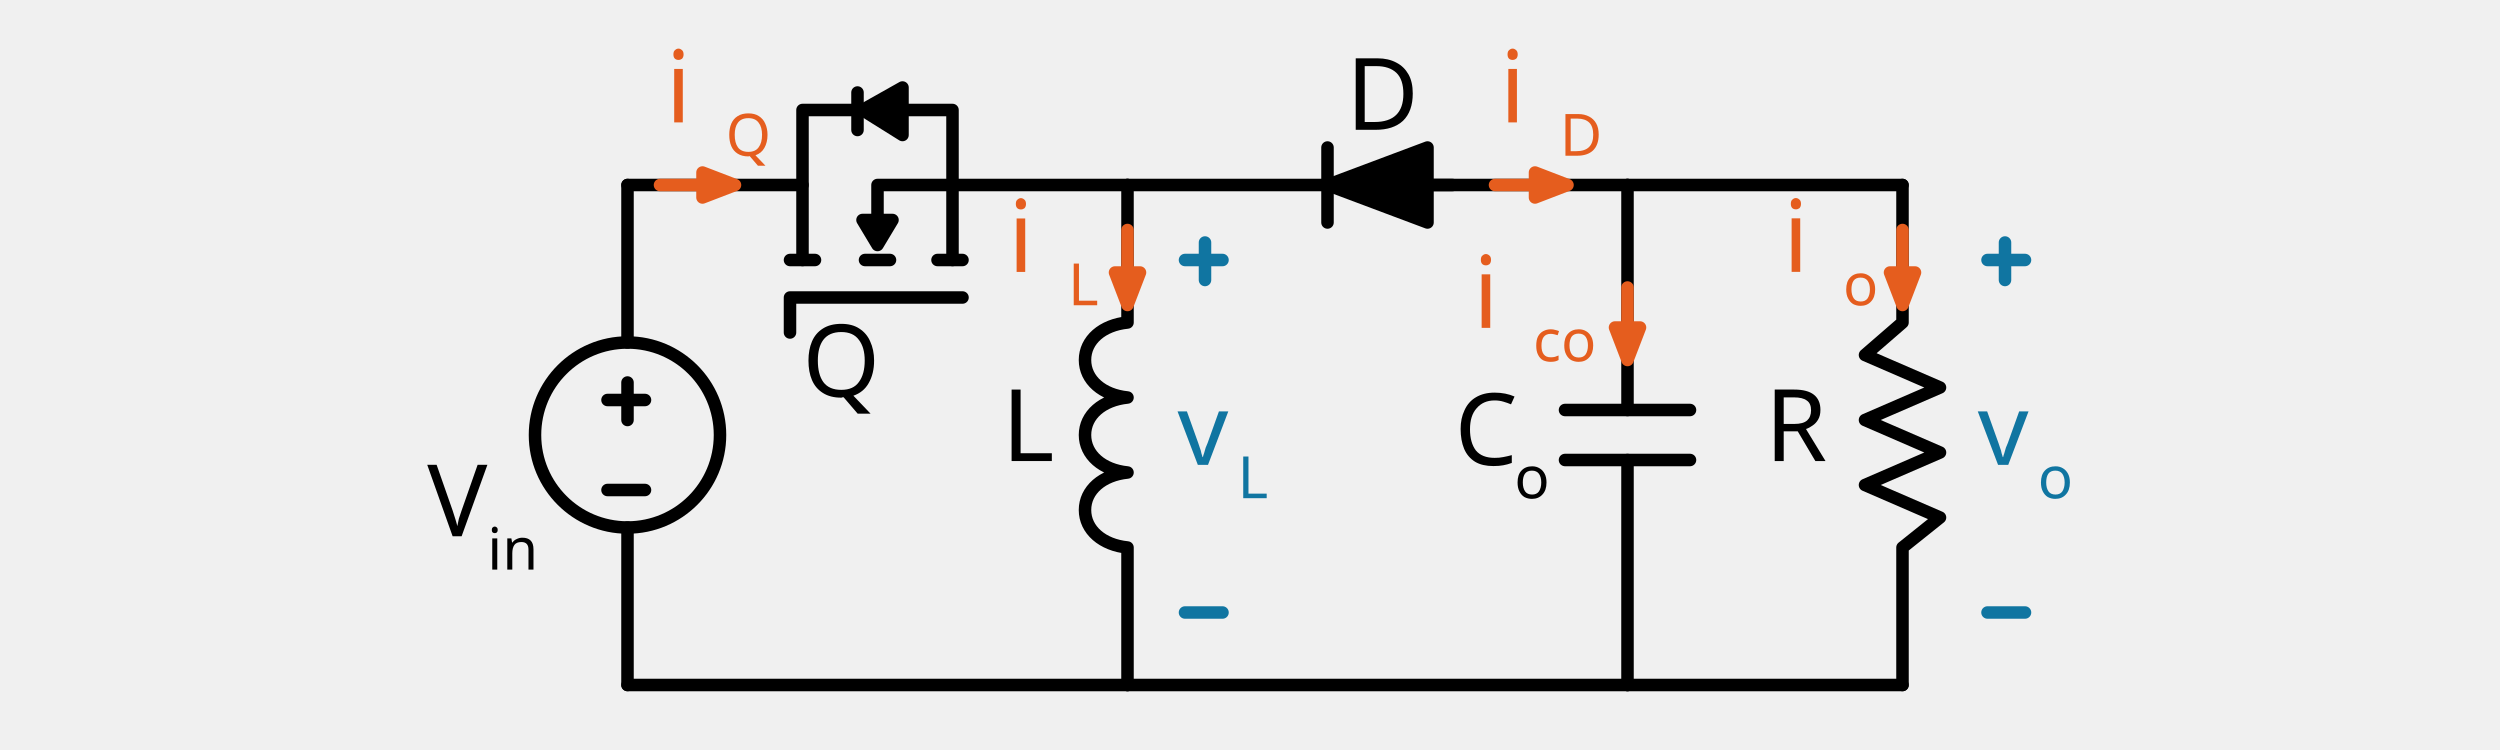
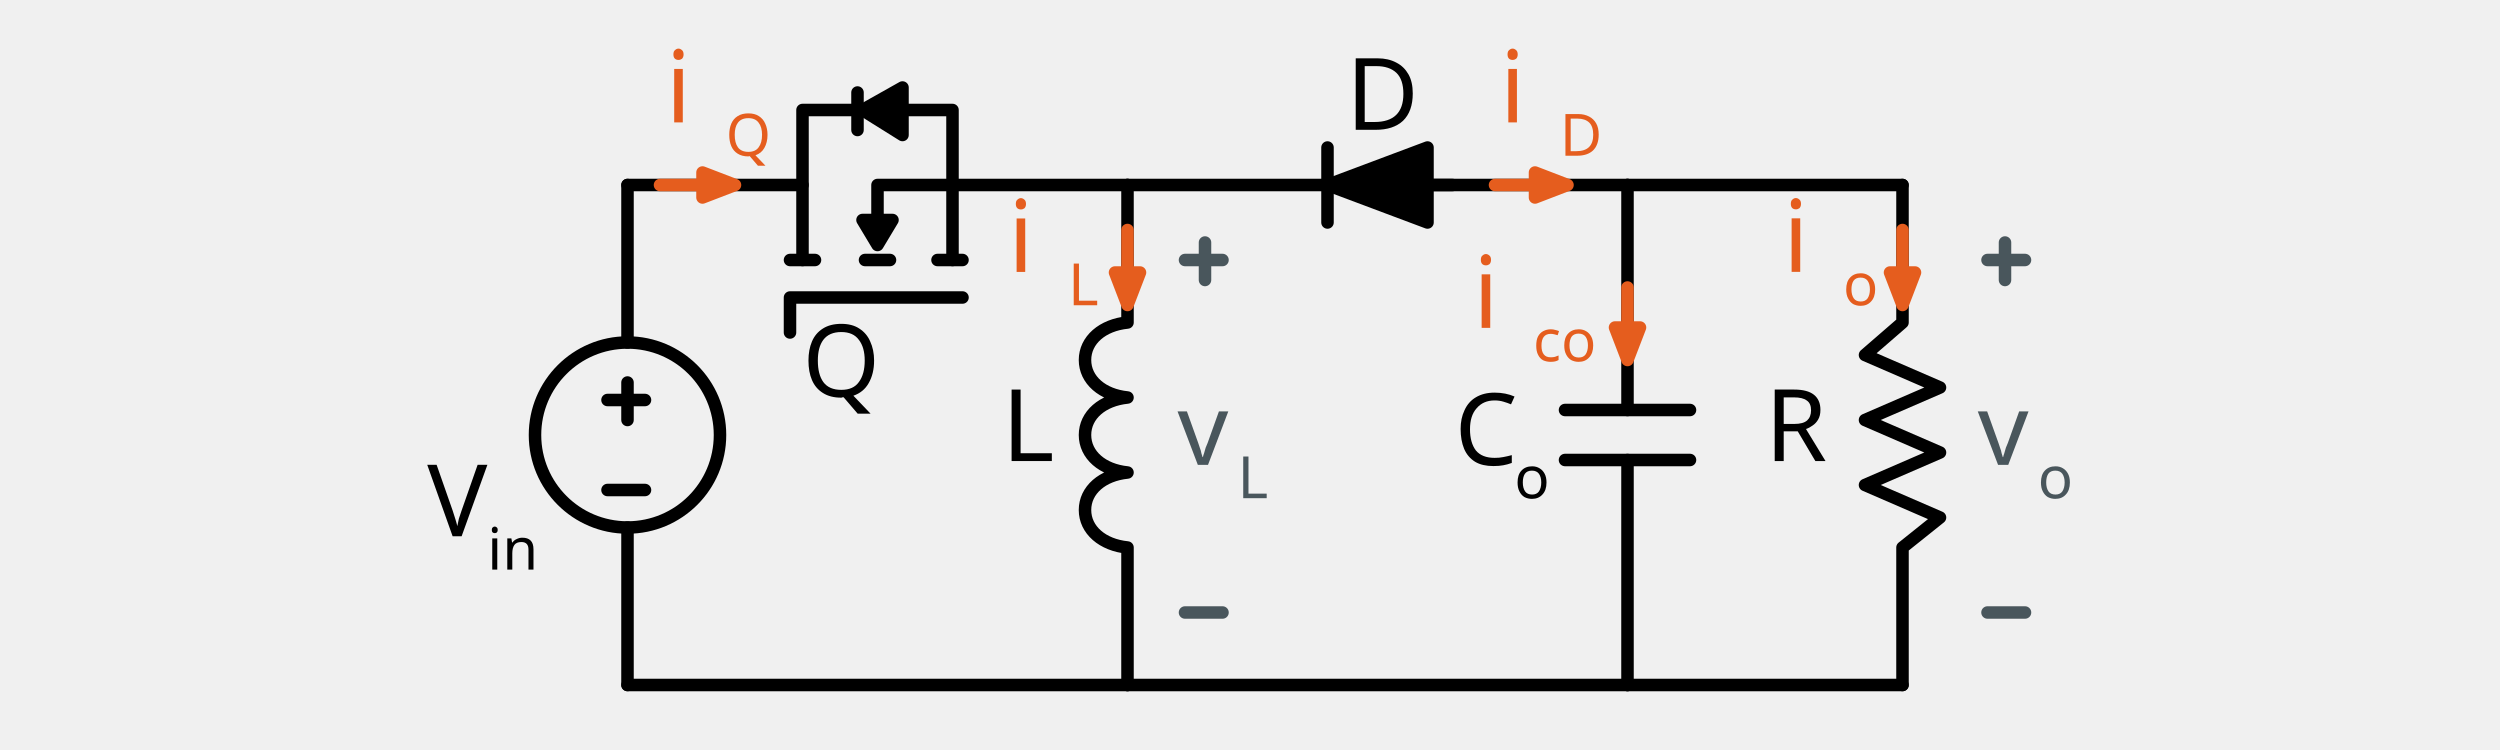
<svg xmlns="http://www.w3.org/2000/svg" version="1.1" x="0px" y="0px" width="100px" height="30px" viewBox="0 0 100 30" style="enable-background:new 0 0 100 30;" xml:space="preserve">
  <style type="text/css">
	.st0{display:none;}
	.st1{display:inline;}
	.st2{fill:none;stroke:#6A93BF;stroke-width:0.25;stroke-linecap:round;stroke-linejoin:round;stroke-miterlimit:10;}
	
		.st3{display:inline;fill:none;stroke:#6A93BF;stroke-width:0.25;stroke-linecap:round;stroke-linejoin:round;stroke-miterlimit:10;}
	.st4{fill:none;stroke:#FC8754;stroke-width:2;stroke-miterlimit:10;}
	.st5{fill:#FFFFFF;stroke:#000000;stroke-miterlimit:10;}
	.st6{fill:none;stroke:#CAEAFF;stroke-linecap:square;stroke-miterlimit:10;}
	.st7{fill:#CAEAFF;}
	.st8{opacity:0.3;fill:#F21616;}
	.st9{fill:none;stroke:#CAEAFF;stroke-linecap:round;stroke-miterlimit:10;}
	.st10{fill:#FC8754;}
	.st11{fill:none;stroke:#000000;stroke-miterlimit:10;}
	.st12{fill:none;stroke:#000000;stroke-width:0.5;stroke-linecap:round;stroke-linejoin:round;stroke-miterlimit:10;}
	.st13{stroke:#000000;stroke-width:0.5;stroke-linecap:round;stroke-linejoin:round;stroke-miterlimit:10;}
	.st14{font-family:'Courier-Bold';}
	.st15{font-size:4px;}
	.st16{fill:#E55D1E;}
	.st17{fill:#E55D1E;stroke:#E55D1E;stroke-width:0.5;stroke-linecap:round;stroke-linejoin:round;stroke-miterlimit:10;}
	.st18{fill:none;stroke:#E55D1E;stroke-width:0.5;stroke-linecap:round;stroke-linejoin:round;stroke-miterlimit:10;}
	.st19{fill:none;}
- 	.st20{fill:#1075A1;}
- 	.st21{fill:none;stroke:#1075A1;stroke-width:0.5;stroke-linecap:round;stroke-linejoin:round;stroke-miterlimit:10;}
+ 	.st20{fill:#49565C;}
+ 	.st21{fill:none;stroke:#49565C;stroke-width:0.5;stroke-linecap:round;stroke-linejoin:round;stroke-miterlimit:10;}
	.st22{fill:none;stroke:#000000;stroke-width:0.25;stroke-miterlimit:10;}
	.st23{fill:none;stroke:#29ABE2;stroke-width:0.5;stroke-linecap:round;stroke-linejoin:round;stroke-miterlimit:10;}
	.st24{fill:none;stroke:#ED1C24;stroke-width:0.5;stroke-linecap:round;stroke-linejoin:round;stroke-miterlimit:10;}
	.st25{display:inline;fill:none;stroke:#ED1C24;stroke-width:0.1;stroke-miterlimit:10;}
	.st26{opacity:0.3;}
	.st27{fill:none;stroke:#000000;stroke-width:0.5;stroke-linecap:round;stroke-miterlimit:10;}
	.st28{opacity:0.3;stroke:#000000;stroke-width:0.25;stroke-linecap:round;stroke-miterlimit:10;}
	.st29{fill:none;stroke:#000000;stroke-width:0.25;stroke-linecap:round;stroke-miterlimit:10;}
	.st30{fill:none;stroke:#000000;stroke-width:0.25;stroke-linecap:round;stroke-miterlimit:10;stroke-dasharray:0.499,0.999;}
	.st31{fill:none;stroke:#000000;stroke-width:0.25;stroke-linecap:round;stroke-miterlimit:10;stroke-dasharray:0.5,1;}
	.st32{fill:none;stroke:#000000;stroke-width:0.25;stroke-linecap:round;stroke-miterlimit:10;stroke-dasharray:0.522,1.044;}
	.st33{opacity:0.8;fill:none;stroke:#F7931E;stroke-width:0.5;stroke-linecap:round;stroke-miterlimit:10;}
	.st34{opacity:0.8;fill:none;stroke:#009245;stroke-width:0.5;stroke-linecap:round;stroke-linejoin:round;stroke-miterlimit:10;}
	.st35{fill:none;stroke:#3FA9F5;stroke-width:0.5;stroke-linecap:round;stroke-linejoin:round;stroke-miterlimit:10;}
	.st36{fill:none;stroke:#000000;stroke-width:0.25;stroke-linecap:round;stroke-miterlimit:10;stroke-dasharray:0.508,1.016;}
- 	.st37{fill:none;stroke:#1075A1;stroke-width:0.5;stroke-linecap:round;stroke-miterlimit:10;}
+ 	.st37{fill:none;stroke:#49565C;stroke-width:0.5;stroke-linecap:round;stroke-miterlimit:10;}
	.st38{fill:none;stroke:#29ABE2;stroke-width:0.5;stroke-linecap:round;stroke-miterlimit:10;}
	.st39{fill:none;stroke:#29ABE2;stroke-width:0.5;stroke-linecap:round;stroke-miterlimit:10;stroke-dasharray:0.706,1.009;}
	.st40{fill:none;stroke:#29ABE2;stroke-width:0.5;stroke-linecap:round;stroke-miterlimit:10;stroke-dasharray:0.766,1.095;}
	.st41{fill:none;stroke:#29ABE2;stroke-width:0.5;stroke-linecap:round;stroke-miterlimit:10;stroke-dasharray:0.71,1.014;}
	.st42{fill:none;stroke:#29ABE2;stroke-width:0.5;stroke-linecap:round;stroke-miterlimit:10;stroke-dasharray:0.725,1.036;}
	.st43{fill:none;stroke:#ED1C24;stroke-width:0.5;stroke-linecap:round;stroke-miterlimit:10;}
	.st44{fill:none;stroke:#ED1C24;stroke-width:0.5;stroke-linecap:round;stroke-miterlimit:10;stroke-dasharray:0.466,0.931;}
	.st45{fill:none;stroke:#ED1C24;stroke-width:0.5;stroke-linecap:round;stroke-miterlimit:10;stroke-dasharray:0.493,0.986;}
	.st46{fill:none;stroke:#ED1C24;stroke-width:0.5;stroke-linecap:round;stroke-miterlimit:10;stroke-dasharray:0.488,0.976;}
	.st47{fill:none;stroke:#ED1C24;stroke-width:0.5;stroke-linecap:round;stroke-miterlimit:10;stroke-dasharray:0.495,0.99;}
- 	.st48{opacity:0.5;fill:none;stroke:#1075A1;stroke-width:0.5;stroke-linecap:round;stroke-miterlimit:10;stroke-dasharray:0.5,1;}
+ 	.st48{opacity:0.5;fill:none;stroke:#49565C;stroke-width:0.5;stroke-linecap:round;stroke-miterlimit:10;stroke-dasharray:0.5,1;}
</style>
  <g id="Layer_2">
</g>
  <g id="Layer_1">
    <g>
      <g>
        <line class="st12" x1="25.1" y1="27.4" x2="45.1" y2="27.4" />
        <line class="st12" x1="65.1" y1="27.4" x2="76.1" y2="27.4" />
        <path class="st12" d="M45.1,7.4v5.5c-1,0.1-1.7,0.7-1.7,1.5c0,0.8,0.7,1.4,1.7,1.5c-1,0.1-1.7,0.7-1.7,1.5c0,0.8,0.7,1.4,1.7,1.5     c-1,0.1-1.7,0.7-1.7,1.5c0,0.8,0.7,1.4,1.7,1.5v5.5" />
        <polyline class="st12" points="76.1,27.4 76.1,21.9 77.6,20.7 74.6,19.4 77.6,18.1 74.6,16.8 77.6,15.5 74.6,14.2 76.1,12.9      76.1,7.4    " />
        <g>
          <line class="st12" x1="65.1" y1="16.4" x2="65.1" y2="7.4" />
          <line class="st12" x1="65.1" y1="27.4" x2="65.1" y2="18.4" />
          <line class="st12" x1="62.6" y1="18.4" x2="67.6" y2="18.4" />
          <line class="st12" x1="62.6" y1="16.4" x2="67.6" y2="16.4" />
        </g>
        <g>
          <g>
            <line class="st13" x1="54.1" y1="7.4" x2="45.1" y2="7.4" />
            <line class="st13" x1="65.1" y1="7.4" x2="56.1" y2="7.4" />
          </g>
          <g>
            <line class="st13" x1="53.1" y1="8.9" x2="53.1" y2="5.9" />
            <polygon class="st13" points="53.1,7.4 57.1,8.9 57.1,5.9      " />
          </g>
          <line class="st13" x1="54.1" y1="7.4" x2="58.1" y2="7.4" />
        </g>
        <line class="st12" x1="45.1" y1="27.4" x2="65.1" y2="27.4" />
        <line class="st12" x1="65.1" y1="7.4" x2="76.1" y2="7.4" />
        <g>
          <polyline class="st12" points="32.1,10.4 32.1,7.4 25.1,7.4     " />
          <polyline class="st12" points="35.1,9.4 35.1,7.4 38.1,7.4     " />
          <polyline class="st12" points="38.1,10.4 38.1,7.4 45.1,7.4     " />
          <line class="st12" x1="38.5" y1="10.4" x2="37.5" y2="10.4" />
          <line class="st12" x1="35.6" y1="10.4" x2="34.6" y2="10.4" />
          <line class="st12" x1="32.6" y1="10.4" x2="31.6" y2="10.4" />
          <polygon class="st12" points="35.1,9.8 35.7,8.8 34.5,8.8     " />
          <line class="st12" x1="34.3" y1="5.2" x2="34.3" y2="3.7" />
          <polygon class="st13" points="34.5,4.4 36.1,5.4 36.1,3.5     " />
          <polyline class="st12" points="38.5,11.9 31.6,11.9 31.6,13.3     " />
          <polyline class="st12" points="38.1,7.4 38.1,4.4 35.9,4.4     " />
          <polyline class="st12" points="32.1,7.4 32.1,4.4 34.3,4.4     " />
        </g>
      </g>
      <text transform="matrix(1 0 0 1 40.0734 18.4418)" class="st14 st15">L</text>
      <text transform="matrix(1 0 0 1 17.0895 21.4513)" class="st14 st15">V</text>
      <text transform="matrix(0.583 0 0 0.583 19.4899 22.7834)" class="st14 st15">in</text>
      <text transform="matrix(1 0 0 1 32.0887 15.8599)" class="st14 st15">Q</text>
      <g>
        <text transform="matrix(1 0 0 1 58.175 18.5956)" class="st14 st15">C</text>
        <text transform="matrix(0.583 0 0 0.583 60.5754 19.9276)" class="st14 st15">o</text>
      </g>
      <g>
        <text transform="matrix(1 0 0 1 70.5983 18.442)" class="st14 st15">R</text>
      </g>
      <g>
        <text transform="matrix(1 0 0 1 40.3209 10.8781)" class="st16 st14 st15">i</text>
        <text transform="matrix(0.583 0 0 0.583 42.7213 12.2101)" class="st16 st14 st15">L</text>
        <g>
          <polygon class="st17" points="45.1,12.2 44.6,10.9 45.6,10.9     " />
        </g>
        <line class="st18" x1="45.1" y1="9.2" x2="45.1" y2="11.5" />
      </g>
      <g>
        <text transform="matrix(1 0 0 1 58.9218 13.1146)" class="st16 st14 st15">i</text>
        <text transform="matrix(0.583 0 0 0.583 61.3222 14.4466)" class="st16 st14 st15">co</text>
        <g>
          <polygon class="st17" points="65.1,14.4 64.6,13.1 65.6,13.1     " />
        </g>
        <line class="st18" x1="65.1" y1="11.5" x2="65.1" y2="13.7" />
      </g>
      <g>
        <text transform="matrix(1 0 0 1 71.3209 10.8742)" class="st16 st14 st15">i</text>
        <text transform="matrix(0.583 0 0 0.583 73.7213 12.2062)" class="st16 st14 st15">o</text>
        <g>
          <polygon class="st17" points="76.1,12.2 75.6,10.9 76.6,10.9     " />
        </g>
        <line class="st18" x1="76.1" y1="9.2" x2="76.1" y2="11.5" />
      </g>
      <g>
        <text transform="matrix(1 0 0 1 26.6242 4.8972)" class="st16 st14 st15">i</text>
        <text transform="matrix(0.583 0 0 0.583 29.0246 6.2292)" class="st16 st14 st15">Q</text>
        <g>
          <polygon class="st17" points="29.4,7.4 28.1,7.9 28.1,6.9     " />
        </g>
        <line class="st18" x1="26.4" y1="7.4" x2="28.7" y2="7.4" />
      </g>
      <g>
        <text transform="matrix(1 0 0 1 59.9896 4.8972)" class="st16 st14 st15">i</text>
        <text transform="matrix(0.583 0 0 0.583 62.3899 6.2292)" class="st16 st14 st15">D</text>
        <g>
          <polygon class="st17" points="62.7,7.4 61.4,7.9 61.4,6.9     " />
        </g>
        <line class="st18" x1="59.8" y1="7.4" x2="62" y2="7.4" />
      </g>
      <g>
        <text transform="matrix(1 0 0 1 47.1011 18.5957)" class="st20 st14 st15">v</text>
        <text transform="matrix(0.583 0 0 0.583 49.5015 19.9277)" class="st20 st14 st15">L</text>
        <line class="st21" x1="48.2" y1="9.7" x2="48.2" y2="11.2" />
        <line class="st21" x1="48.9" y1="10.4" x2="47.4" y2="10.4" />
        <line class="st21" x1="48.9" y1="24.5" x2="47.4" y2="24.5" />
      </g>
      <g>
        <text transform="matrix(1 0 0 1 79.1105 18.5957)" class="st20 st14 st15">v</text>
        <text transform="matrix(0.583 0 0 0.583 81.5109 19.9277)" class="st20 st14 st15">o</text>
        <line class="st21" x1="80.2" y1="9.7" x2="80.2" y2="11.2" />
        <line class="st21" x1="81" y1="10.4" x2="79.5" y2="10.4" />
        <line class="st21" x1="81" y1="24.5" x2="79.5" y2="24.5" />
      </g>
      <g>
        <line class="st12" x1="25.1" y1="13.7" x2="25.1" y2="7.4" />
        <line class="st12" x1="25.1" y1="27.4" x2="25.1" y2="21.1" />
        <circle class="st12" cx="25.1" cy="17.4" r="3.7" />
        <g>
          <line class="st12" x1="25.1" y1="15.3" x2="25.1" y2="16.8" />
          <line class="st12" x1="25.8" y1="16" x2="24.3" y2="16" />
          <line class="st12" x1="25.8" y1="19.6" x2="24.3" y2="19.6" />
        </g>
      </g>
      <g>
        <text transform="matrix(1 0 0 1 53.8384 5.1924)" class="st14 st15">D</text>
      </g>
    </g>
  </g>
</svg>
